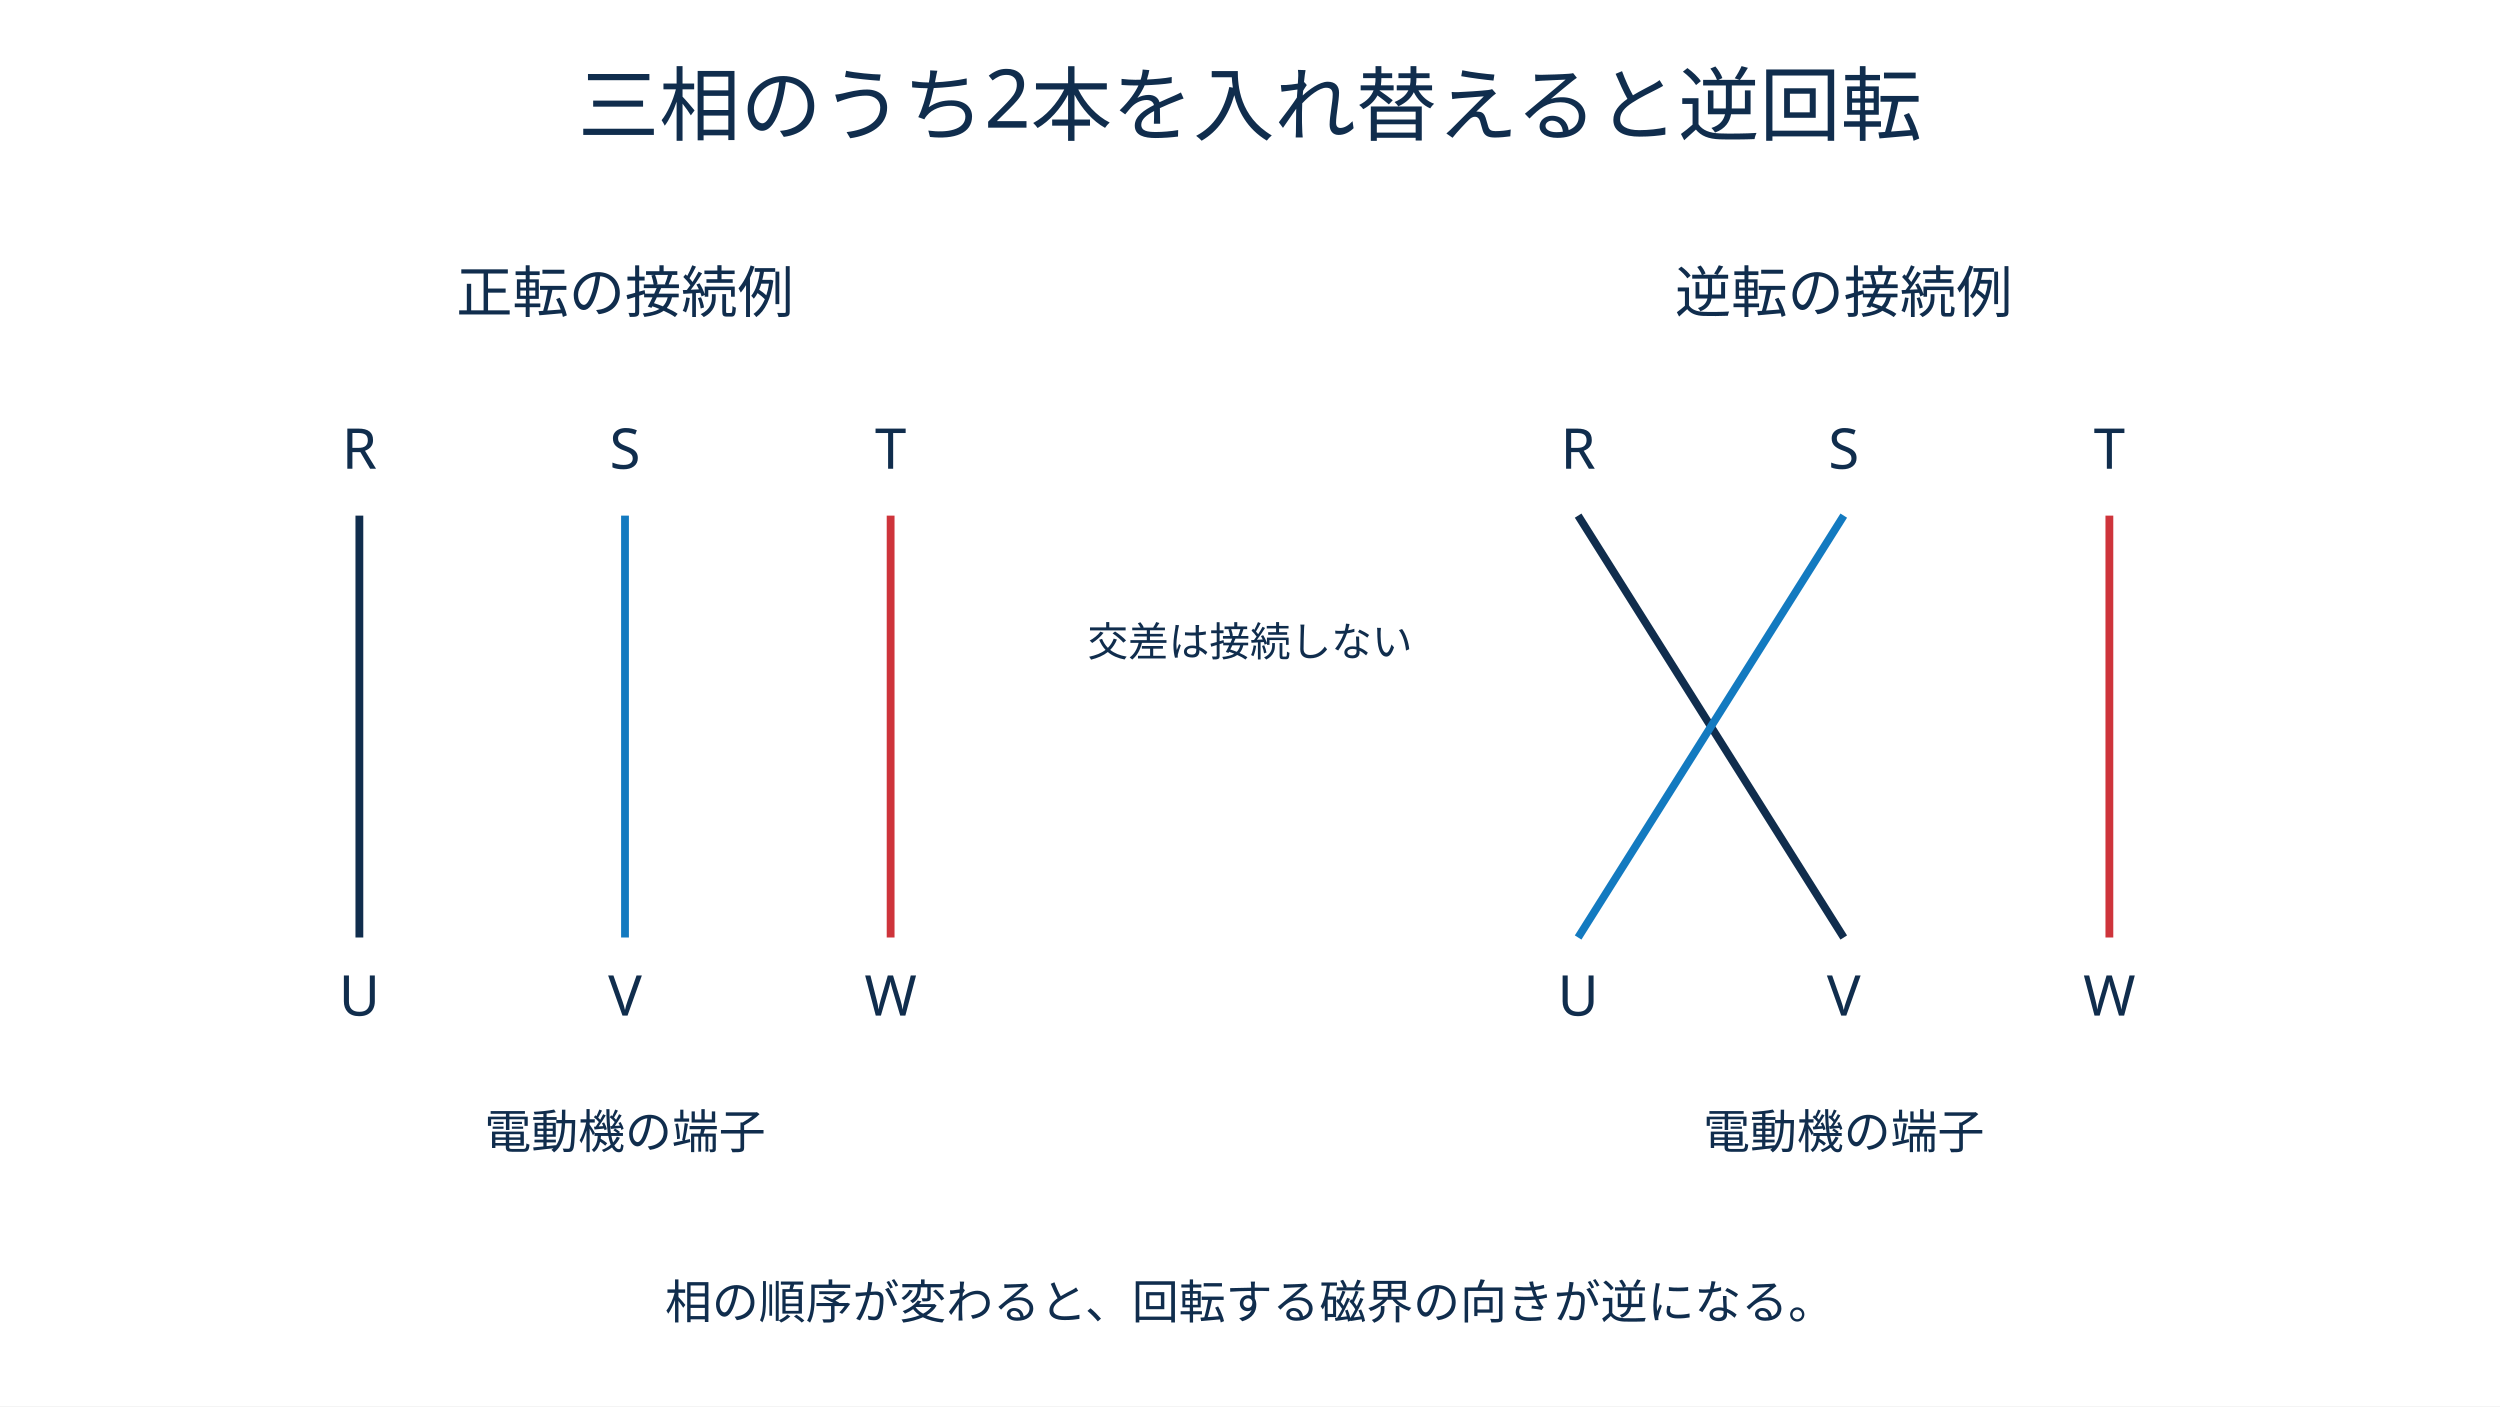
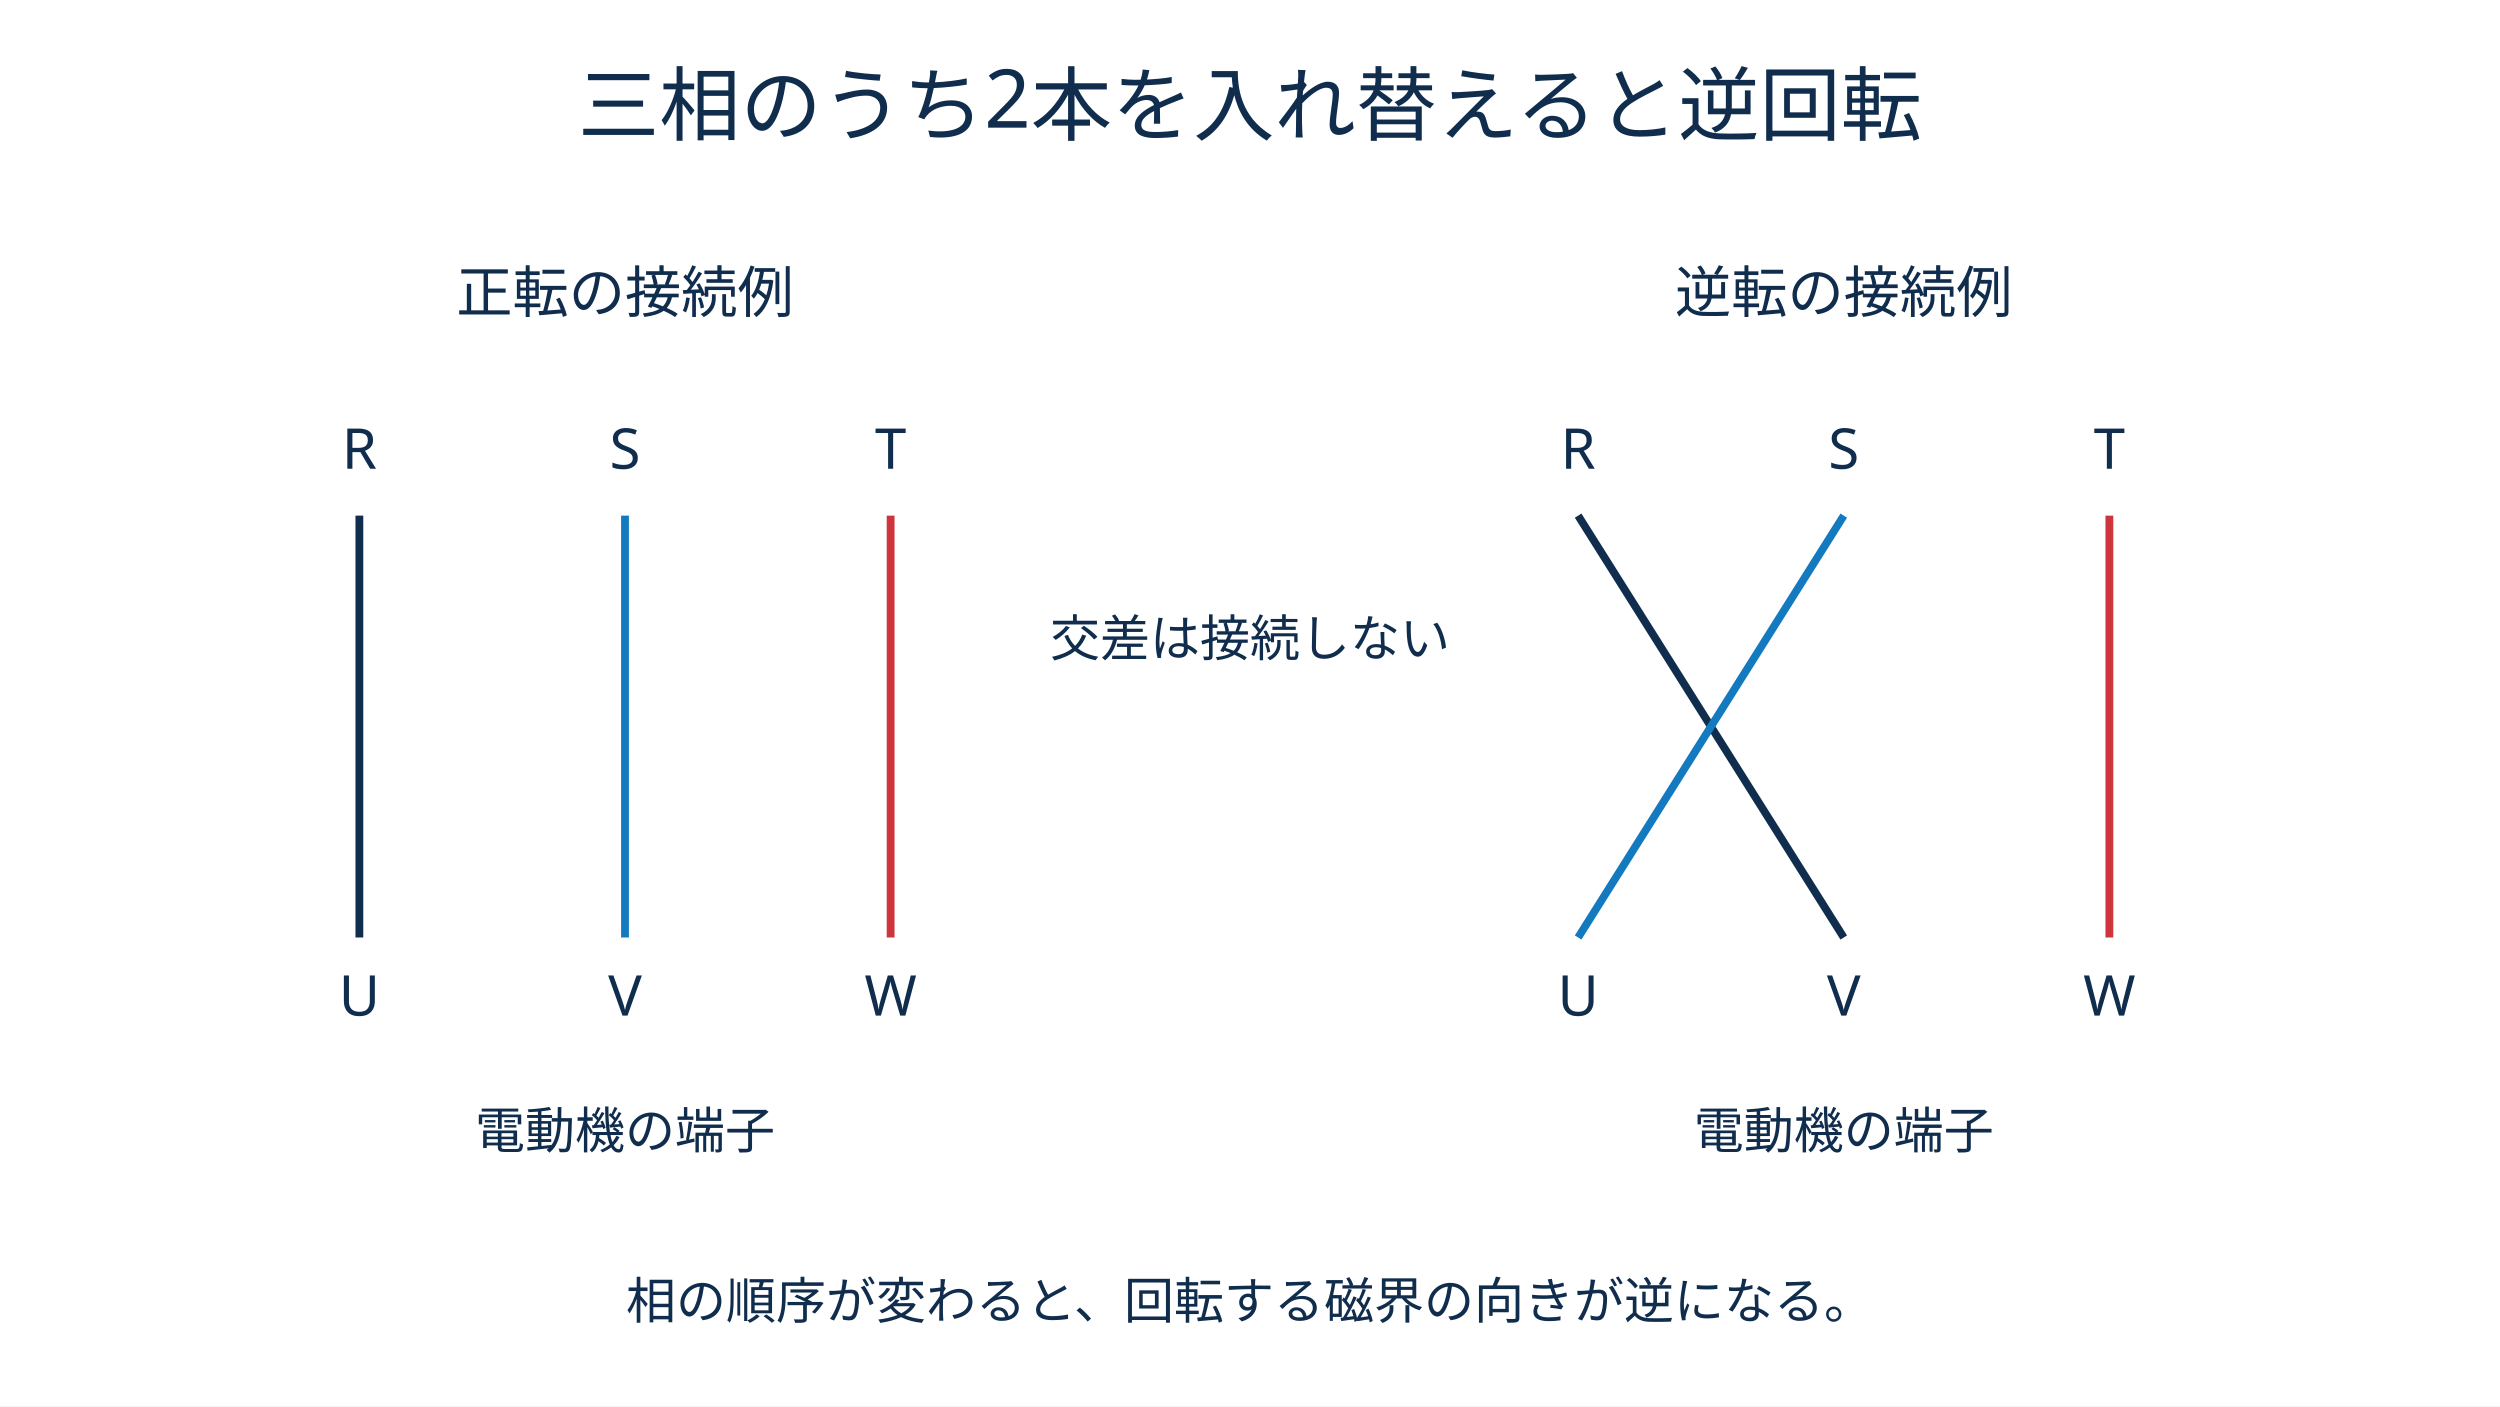
<svg xmlns="http://www.w3.org/2000/svg" viewBox="0 0 1600 900">
  <defs>
    <marker id="a0" viewBox="0 0 10 10" refX="9" refY="5" markerWidth="8" markerHeight="8" orient="auto-start-reverse">
      <path d="M0 0 L10 5 L0 10Z" fill="#102d4d" />
    </marker>
    <marker id="a1" viewBox="0 0 10 10" refX="9" refY="5" markerWidth="8" markerHeight="8" orient="auto-start-reverse">
      <path d="M0 0 L10 5 L0 10Z" fill="#137ac0" />
    </marker>
    <marker id="a2" viewBox="0 0 10 10" refX="9" refY="5" markerWidth="8" markerHeight="8" orient="auto-start-reverse">
      <path d="M0 0 L10 5 L0 10Z" fill="#ce343b" />
    </marker>
  </defs>
  <rect width="1600" height="900" fill="white" />
  <text x="800" y="86" fill="#102d4d" font-family="Noto Sans JP,Yu Gothic,Meiryo,sans-serif" font-size="52" font-weight="500" text-anchor="middle">三相のうち2本を入れ替えると逆回転</text>
-   <text x="800" y="844" fill="#102d4d" font-family="Noto Sans JP,Yu Gothic,Meiryo,sans-serif" font-size="30" font-weight="500" text-anchor="middle">相の順序が変わると、回転する磁界の向きが逆になる。</text>
+   <text x="800" y="844" fill="#102d4d" font-family="Noto Sans JP,Yu Gothic,Meiryo,sans-serif" font-size="32.0" font-weight="500" text-anchor="middle">相の順序が変わると、回転する磁界の向きが逆になる。</text>
  <text x="400" y="200" fill="#102d4d" font-family="Noto Sans JP,Yu Gothic,Meiryo,sans-serif" font-size="36" font-weight="500" text-anchor="middle">正転の接続例</text>
  <text x="230" y="300" fill="#102d4d" font-family="Noto Sans JP,Yu Gothic,Meiryo,sans-serif" font-size="36" font-weight="500" text-anchor="middle">R</text>
  <text x="230" y="650" fill="#102d4d" font-family="Noto Sans JP,Yu Gothic,Meiryo,sans-serif" font-size="36" font-weight="500" text-anchor="middle">U</text>
  <path d="M230 330 L230 600" fill="none" stroke="#102d4d" stroke-width="5" />
  <text x="400" y="300" fill="#102d4d" font-family="Noto Sans JP,Yu Gothic,Meiryo,sans-serif" font-size="36" font-weight="500" text-anchor="middle">S</text>
  <text x="400" y="650" fill="#102d4d" font-family="Noto Sans JP,Yu Gothic,Meiryo,sans-serif" font-size="36" font-weight="500" text-anchor="middle">V</text>
  <path d="M400 330 L400 600" fill="none" stroke="#137ac0" stroke-width="5" />
  <text x="570" y="300" fill="#102d4d" font-family="Noto Sans JP,Yu Gothic,Meiryo,sans-serif" font-size="36" font-weight="500" text-anchor="middle">T</text>
  <text x="570" y="650" fill="#102d4d" font-family="Noto Sans JP,Yu Gothic,Meiryo,sans-serif" font-size="36" font-weight="500" text-anchor="middle">W</text>
  <path d="M570 330 L570 600" fill="none" stroke="#ce343b" stroke-width="5" />
-   <text x="400" y="735" fill="#102d4d" font-family="Noto Sans JP,Yu Gothic,Meiryo,sans-serif" font-size="30" font-weight="500" text-anchor="middle">電動機の端子</text>
+   <text x="400" y="735" fill="#102d4d" font-family="Noto Sans JP,Yu Gothic,Meiryo,sans-serif" font-size="32.0" font-weight="500" text-anchor="middle">電動機の端子</text>
  <text x="1180" y="200" fill="#102d4d" font-family="Noto Sans JP,Yu Gothic,Meiryo,sans-serif" font-size="36" font-weight="500" text-anchor="middle">逆転の接続例</text>
  <text x="1010" y="300" fill="#102d4d" font-family="Noto Sans JP,Yu Gothic,Meiryo,sans-serif" font-size="36" font-weight="500" text-anchor="middle">R</text>
  <text x="1010" y="650" fill="#102d4d" font-family="Noto Sans JP,Yu Gothic,Meiryo,sans-serif" font-size="36" font-weight="500" text-anchor="middle">U</text>
  <path d="M1010 330 L1180 600" fill="none" stroke="#102d4d" stroke-width="5" />
  <text x="1180" y="300" fill="#102d4d" font-family="Noto Sans JP,Yu Gothic,Meiryo,sans-serif" font-size="36" font-weight="500" text-anchor="middle">S</text>
  <text x="1180" y="650" fill="#102d4d" font-family="Noto Sans JP,Yu Gothic,Meiryo,sans-serif" font-size="36" font-weight="500" text-anchor="middle">V</text>
  <path d="M1180 330 L1010 600" fill="none" stroke="#137ac0" stroke-width="5" />
  <text x="1350" y="300" fill="#102d4d" font-family="Noto Sans JP,Yu Gothic,Meiryo,sans-serif" font-size="36" font-weight="500" text-anchor="middle">T</text>
  <text x="1350" y="650" fill="#102d4d" font-family="Noto Sans JP,Yu Gothic,Meiryo,sans-serif" font-size="36" font-weight="500" text-anchor="middle">W</text>
  <path d="M1350 330 L1350 600" fill="none" stroke="#ce343b" stroke-width="5" />
-   <text x="1180" y="735" fill="#102d4d" font-family="Noto Sans JP,Yu Gothic,Meiryo,sans-serif" font-size="30" font-weight="500" text-anchor="middle">電動機の端子</text>
-   <text x="800" y="420" fill="#102d4d" font-family="Noto Sans JP,Yu Gothic,Meiryo,sans-serif" font-size="26" font-weight="500" text-anchor="middle">交差は接続しない</text>
+   <text x="1180" y="735" fill="#102d4d" font-family="Noto Sans JP,Yu Gothic,Meiryo,sans-serif" font-size="32.0" font-weight="500" text-anchor="middle">電動機の端子</text>
+   <text x="800" y="420" fill="#102d4d" font-family="Noto Sans JP,Yu Gothic,Meiryo,sans-serif" font-size="32.0" font-weight="500" text-anchor="middle">交差は接続しない</text>
</svg>
